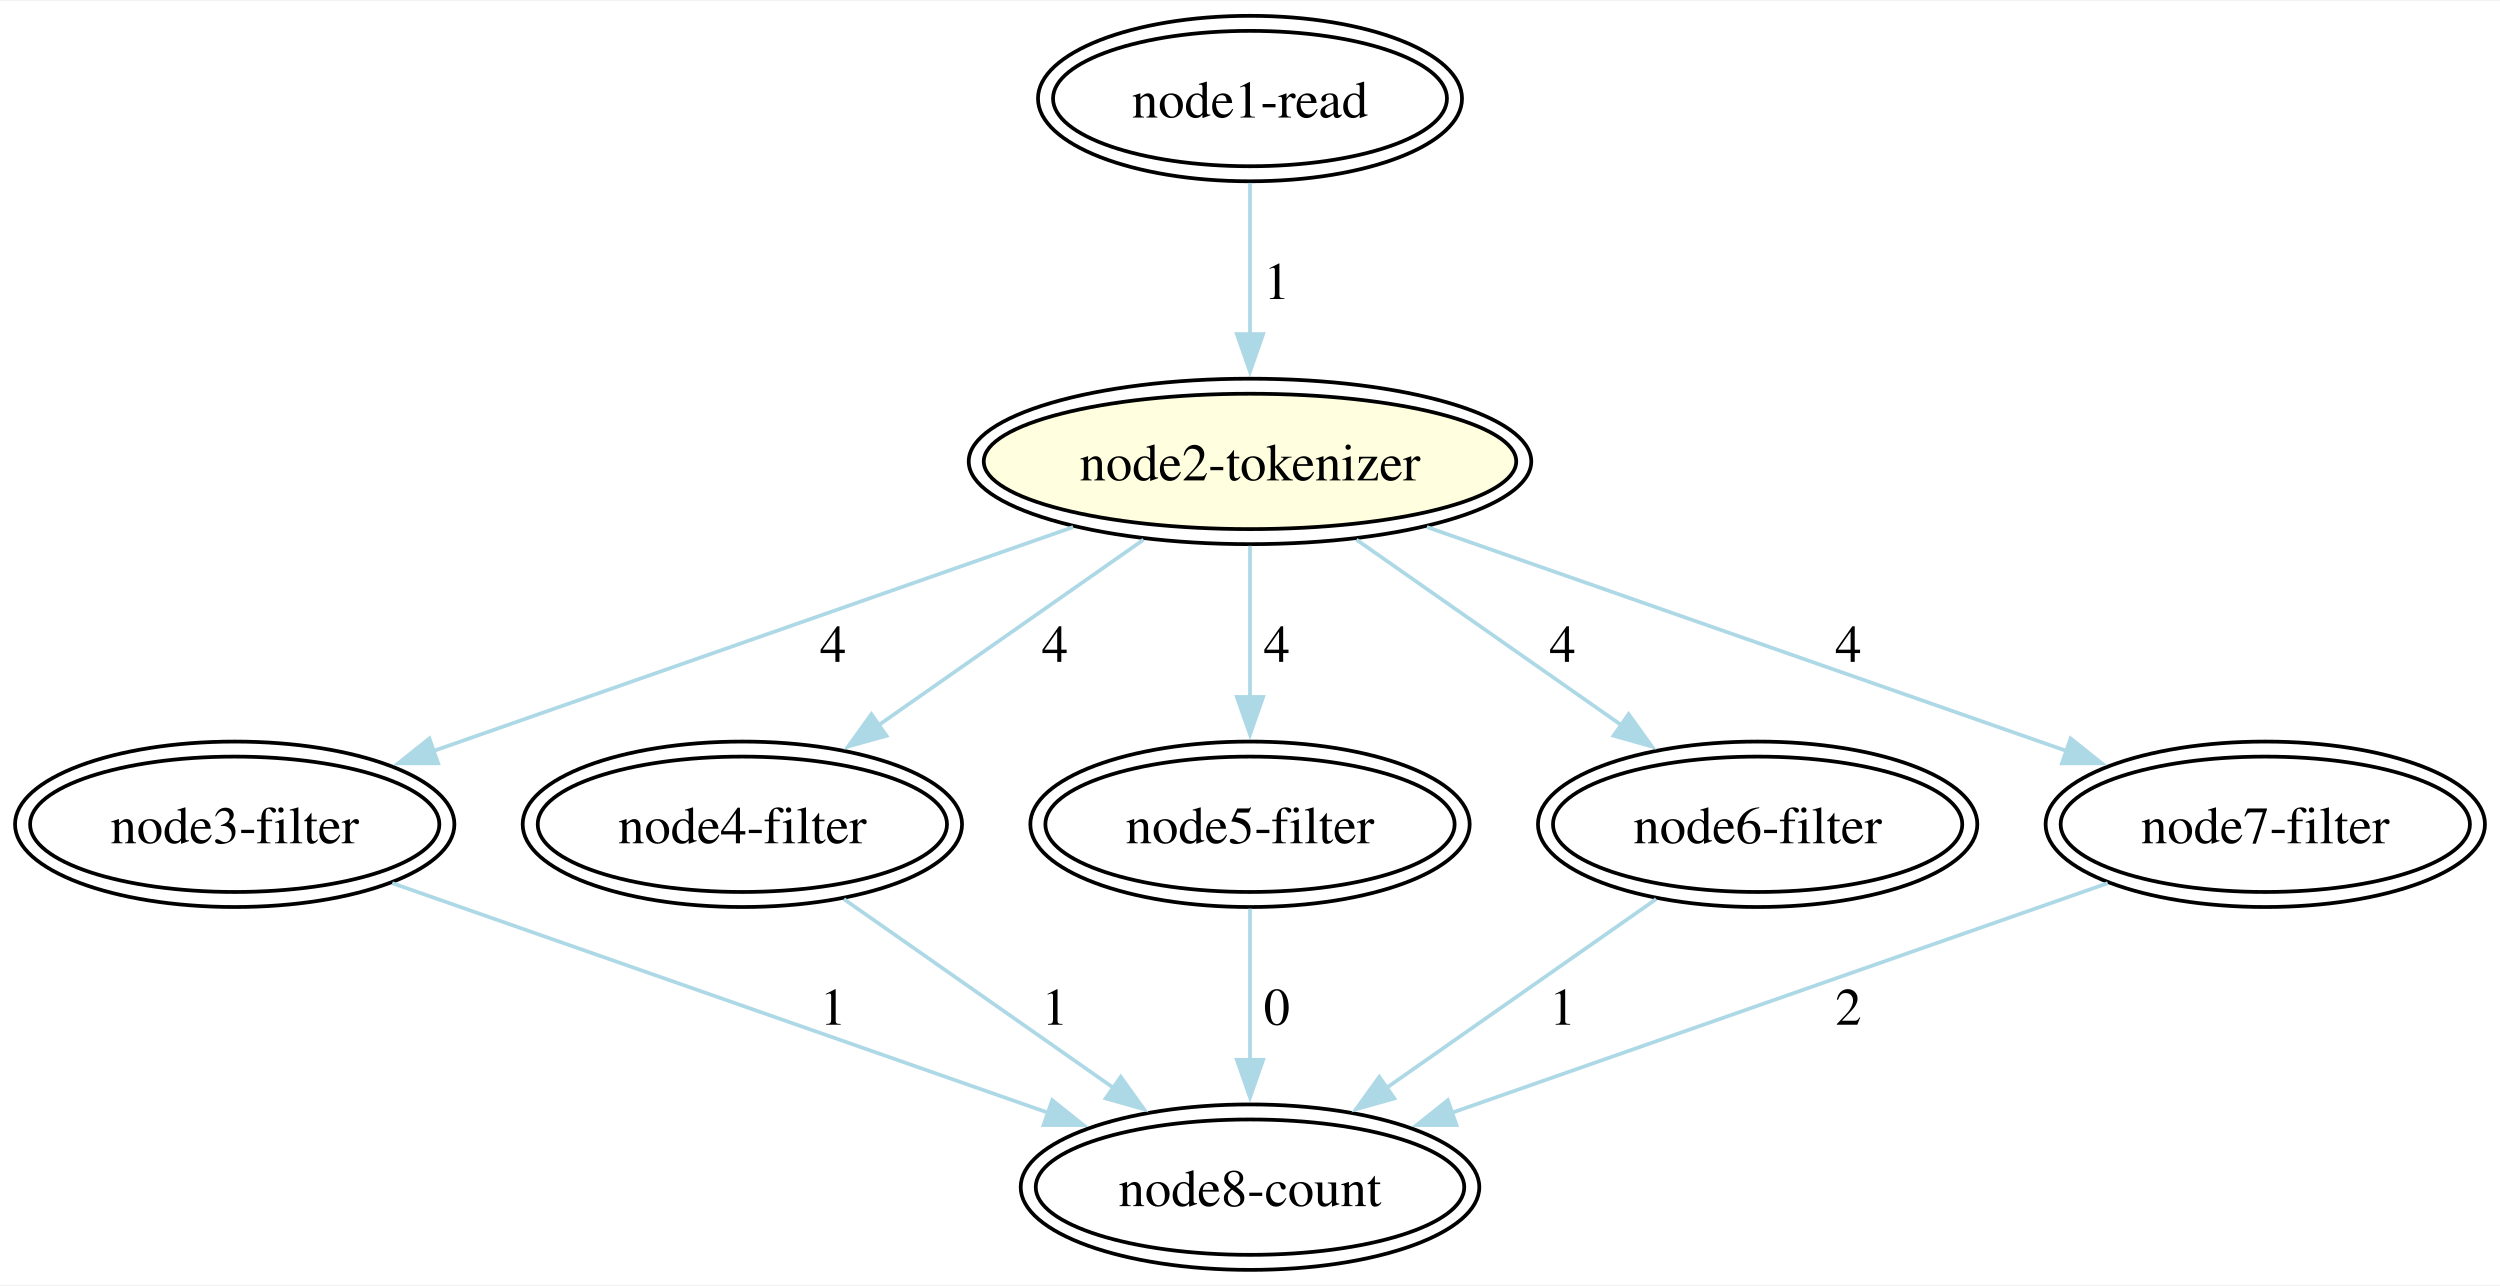
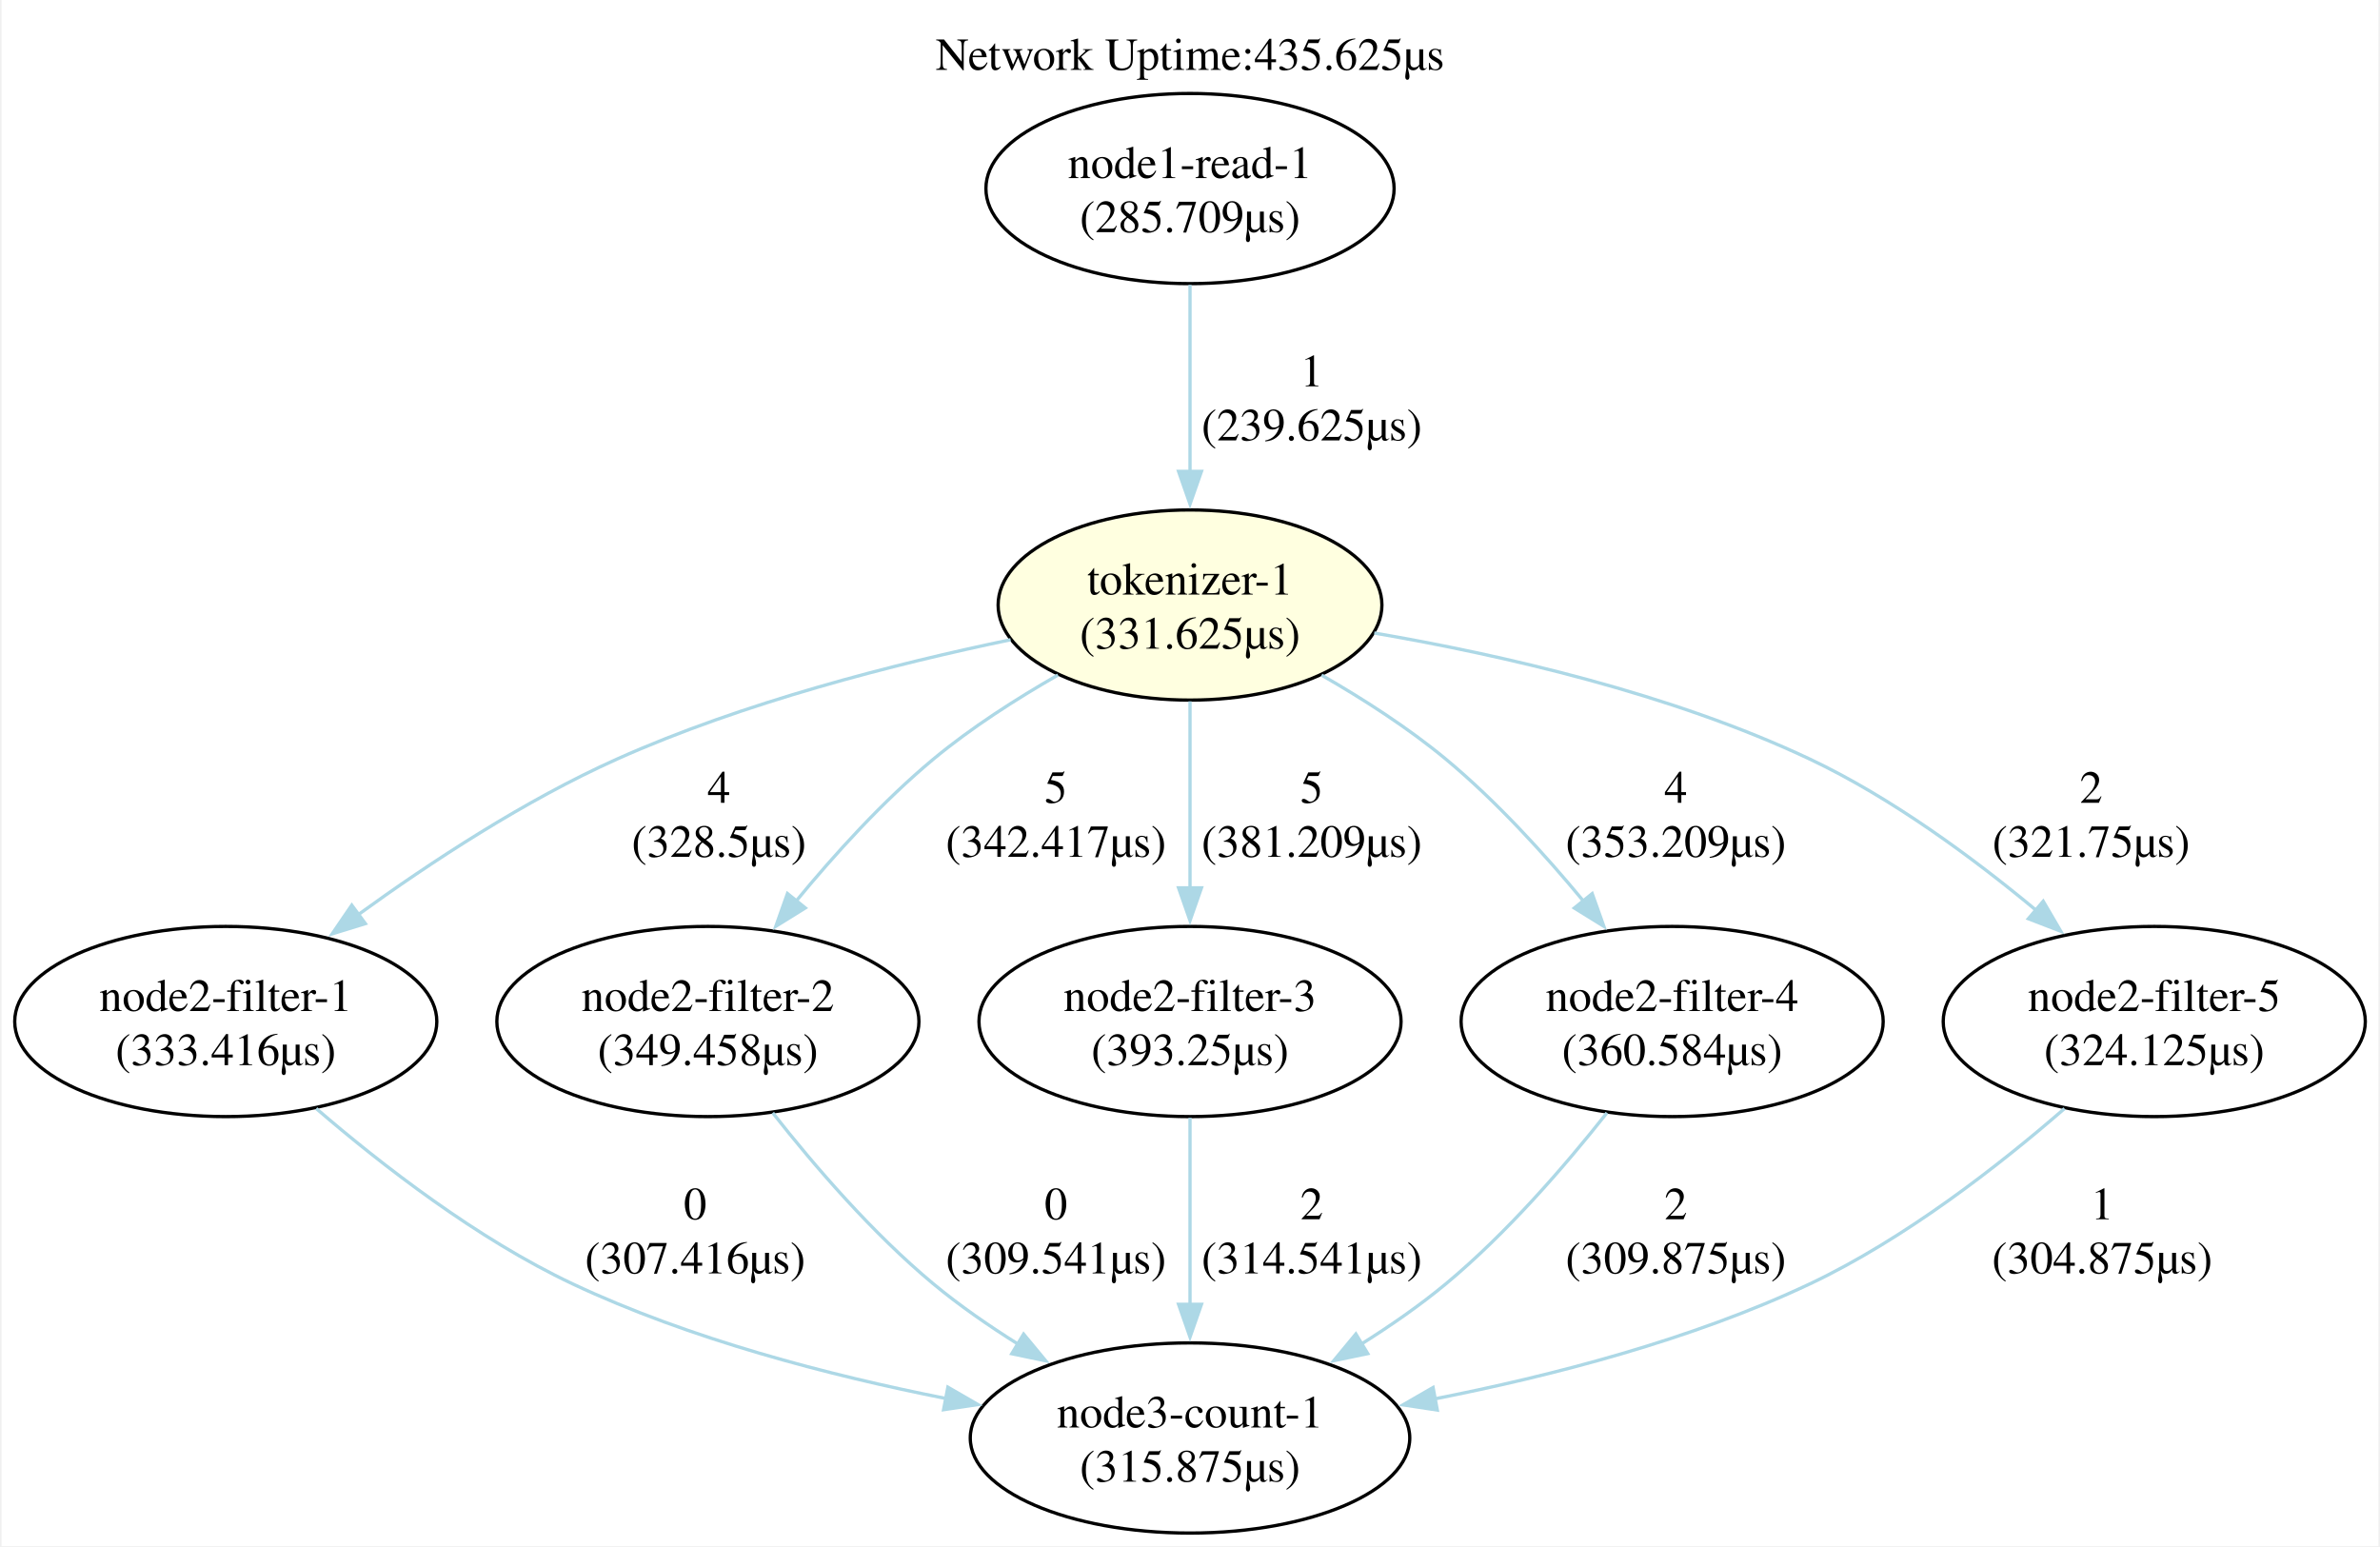
- <svg xmlns="http://www.w3.org/2000/svg" width="665pt" height="342pt" viewBox="0.00 0.00 664.84 341.50">
-   <g id="graph0" class="graph" transform="scale(1 1) rotate(0) translate(4 337.5)">
-     <polygon fill="white" stroke="none" points="-4,4 -4,-337.5 660.84,-337.5 660.84,4 -4,4" />
+ <svg xmlns="http://www.w3.org/2000/svg" width="725pt" height="471pt" viewBox="0.00 0.00 724.69 471.43">
+   <g id="graph0" class="graph" transform="scale(1 1) rotate(0) translate(4 467.43)">
+     <polygon fill="white" stroke="none" points="-4,4 -4,-467.43 720.69,-467.43 720.69,4 -4,4" />
+     <text text-anchor="middle" x="358.35" y="-446.13" font-family="Times,serif" font-size="14.00">Network Uptime:435.625µs</text>
    <g id="node1" class="node">
-       <ellipse fill="none" stroke="black" cx="328.42" cy="-311.5" rx="52.38" ry="18" />
-       <ellipse fill="none" stroke="black" cx="328.42" cy="-311.5" rx="56.38" ry="22" />
-       <text text-anchor="middle" x="328.42" y="-306.45" font-family="Times,serif" font-size="14.00">node1-read</text>
+       <ellipse fill="none" stroke="black" cx="64.35" cy="-155.97" rx="64.35" ry="28.99" />
+       <text text-anchor="middle" x="64.35" y="-159.17" font-family="Times,serif" font-size="14.00">node2-filter-1</text>
+       <text text-anchor="middle" x="64.35" y="-142.67" font-family="Times,serif" font-size="14.00">(333.416µs)</text>
+     </g>
+     <g id="node6" class="node">
+       <ellipse fill="none" stroke="black" cx="358.35" cy="-28.99" rx="67" ry="28.99" />
+       <text text-anchor="middle" x="358.35" y="-32.19" font-family="Times,serif" font-size="14.00">node3-count-1</text>
+       <text text-anchor="middle" x="358.35" y="-15.69" font-family="Times,serif" font-size="14.00">(315.875µs)</text>
+     </g>
+     <g id="edge8" class="edge">
+       <path fill="none" stroke="lightblue" d="M91.93,-129.44C112.17,-112.01 141.08,-89.66 170.1,-75.98 205.79,-59.15 248.3,-48.09 283.89,-41.04" />
+       <polygon fill="lightblue" stroke="lightblue" points="284.52,-44.48 293.69,-39.18 283.21,-37.61 284.52,-44.48" />
+       <text text-anchor="middle" x="207.47" y="-95.68" font-family="Times,serif" font-size="14.00">0</text>
+       <text text-anchor="middle" x="207.47" y="-79.18" font-family="Times,serif" font-size="14.00">  (307.416µs)</text>
    </g>
    <g id="node2" class="node">
-       <ellipse fill="lightyellow" stroke="black" cx="328.42" cy="-215" rx="70.8" ry="18" />
-       <ellipse fill="none" stroke="black" cx="328.42" cy="-215" rx="74.8" ry="22" />
-       <text text-anchor="middle" x="328.42" y="-209.95" font-family="Times,serif" font-size="14.00">node2-tokenizer</text>
+       <ellipse fill="none" stroke="black" cx="211.35" cy="-155.97" rx="64.35" ry="28.99" />
+       <text text-anchor="middle" x="211.35" y="-159.17" font-family="Times,serif" font-size="14.00">node2-filter-2</text>
+       <text text-anchor="middle" x="211.35" y="-142.67" font-family="Times,serif" font-size="14.00">(349.458µs)</text>
+     </g>
+     <g id="edge9" class="edge">
+       <path fill="none" stroke="lightblue" d="M231.12,-128.12C243.93,-111.84 261.63,-91.31 280.1,-75.98 288.02,-69.4 297,-63.19 305.98,-57.57" />
+       <polygon fill="lightblue" stroke="lightblue" points="307.61,-60.67 314.37,-52.51 304,-54.68 307.61,-60.67" />
+       <text text-anchor="middle" x="317.47" y="-95.68" font-family="Times,serif" font-size="14.00">0</text>
+       <text text-anchor="middle" x="317.47" y="-79.18" font-family="Times,serif" font-size="14.00">  (309.541µs)</text>
+     </g>
+     <g id="node3" class="node">
+       <ellipse fill="none" stroke="black" cx="358.35" cy="-155.97" rx="64.35" ry="28.99" />
+       <text text-anchor="middle" x="358.35" y="-159.17" font-family="Times,serif" font-size="14.00">node2-filter-3</text>
+       <text text-anchor="middle" x="358.35" y="-142.67" font-family="Times,serif" font-size="14.00">(393.25µs)</text>
+     </g>
+     <g id="edge10" class="edge">
+       <path fill="none" stroke="lightblue" d="M358.35,-126.61C358.35,-109.75 358.35,-88.12 358.35,-69.59" />
+       <polygon fill="lightblue" stroke="lightblue" points="361.85,-69.75 358.35,-59.75 354.85,-69.75 361.85,-69.75" />
+       <text text-anchor="middle" x="395.47" y="-95.68" font-family="Times,serif" font-size="14.00">2</text>
+       <text text-anchor="middle" x="395.47" y="-79.18" font-family="Times,serif" font-size="14.00">  (314.541µs)</text>
+     </g>
+     <g id="node4" class="node">
+       <ellipse fill="none" stroke="black" cx="505.35" cy="-155.97" rx="64.35" ry="28.99" />
+       <text text-anchor="middle" x="505.35" y="-159.17" font-family="Times,serif" font-size="14.00">node2-filter-4</text>
+       <text text-anchor="middle" x="505.35" y="-142.67" font-family="Times,serif" font-size="14.00">(360.584µs)</text>
+     </g>
+     <g id="edge11" class="edge">
+       <path fill="none" stroke="lightblue" d="M485.48,-128.13C472.61,-111.86 454.84,-91.33 436.35,-75.98 428.44,-69.42 419.49,-63.21 410.54,-57.6" />
+       <polygon fill="lightblue" stroke="lightblue" points="412.54,-54.72 402.17,-52.55 408.92,-60.71 412.54,-54.72" />
+       <text text-anchor="middle" x="506.47" y="-95.68" font-family="Times,serif" font-size="14.00">2</text>
+       <text text-anchor="middle" x="506.47" y="-79.18" font-family="Times,serif" font-size="14.00">  (309.875µs)</text>
+     </g>
+     <g id="node5" class="node">
+       <ellipse fill="none" stroke="black" cx="652.35" cy="-155.97" rx="64.35" ry="28.99" />
+       <text text-anchor="middle" x="652.35" y="-159.17" font-family="Times,serif" font-size="14.00">node2-filter-5</text>
+       <text text-anchor="middle" x="652.35" y="-142.67" font-family="Times,serif" font-size="14.00">(324.125µs)</text>
+     </g>
+     <g id="edge1" class="edge">
+       <path fill="none" stroke="lightblue" d="M624.99,-129.43C604.91,-111.98 576.22,-89.64 547.35,-75.98 511.38,-58.97 468.49,-47.88 432.67,-40.86" />
+       <polygon fill="lightblue" stroke="lightblue" points="433.75,-37.5 423.28,-39.09 432.46,-44.38 433.75,-37.5" />
+       <text text-anchor="middle" x="636.47" y="-95.68" font-family="Times,serif" font-size="14.00">1</text>
+       <text text-anchor="middle" x="636.47" y="-79.18" font-family="Times,serif" font-size="14.00">  (304.875µs)</text>
+     </g>
+     <g id="node7" class="node">
+       <ellipse fill="none" stroke="black" cx="358.35" cy="-409.94" rx="62.23" ry="28.99" />
+       <text text-anchor="middle" x="358.35" y="-413.14" font-family="Times,serif" font-size="14.00">node1-read-1</text>
+       <text text-anchor="middle" x="358.35" y="-396.64" font-family="Times,serif" font-size="14.00">(285.709µs)</text>
+     </g>
+     <g id="node8" class="node">
+       <ellipse fill="lightyellow" stroke="black" cx="358.35" cy="-282.96" rx="58.51" ry="28.99" />
+       <text text-anchor="middle" x="358.35" y="-286.16" font-family="Times,serif" font-size="14.00">tokenizer-1</text>
+       <text text-anchor="middle" x="358.35" y="-269.66" font-family="Times,serif" font-size="14.00">(331.625µs)</text>
+     </g>
+     <g id="edge2" class="edge">
+       <path fill="none" stroke="lightblue" d="M358.35,-380.58C358.35,-363.72 358.35,-342.08 358.35,-323.56" />
+       <polygon fill="lightblue" stroke="lightblue" points="361.85,-323.72 358.35,-313.72 354.85,-323.72 361.85,-323.72" />
+       <text text-anchor="middle" x="395.47" y="-349.65" font-family="Times,serif" font-size="14.00">1</text>
+       <text text-anchor="middle" x="395.47" y="-333.15" font-family="Times,serif" font-size="14.00">  (239.625µs)</text>
+     </g>
+     <g id="edge3" class="edge">
+       <path fill="none" stroke="lightblue" d="M303.64,-272.37C268.39,-265.04 222.1,-253.22 183.6,-235.97 155.64,-223.44 126.93,-204.64 104.69,-188.52" />
+       <polygon fill="lightblue" stroke="lightblue" points="106.92,-185.82 96.79,-182.7 102.77,-191.45 106.92,-185.82" />
+       <text text-anchor="middle" x="214.72" y="-222.67" font-family="Times,serif" font-size="14.00">4</text>
+       <text text-anchor="middle" x="214.72" y="-206.17" font-family="Times,serif" font-size="14.00">  (328.5µs)</text>
+     </g>
+     <g id="edge4" class="edge">
+       <path fill="none" stroke="lightblue" d="M318.09,-261.61C305.36,-254.33 291.61,-245.53 280.1,-235.97 264.81,-223.27 250.04,-207.01 238.14,-192.55" />
+       <polygon fill="lightblue" stroke="lightblue" points="241.06,-190.6 232.06,-185.01 235.61,-194.99 241.06,-190.6" />
+       <text text-anchor="middle" x="317.47" y="-222.67" font-family="Times,serif" font-size="14.00">5</text>
+       <text text-anchor="middle" x="317.47" y="-206.17" font-family="Times,serif" font-size="14.00">  (342.417µs)</text>
+     </g>
+     <g id="edge5" class="edge">
+       <path fill="none" stroke="lightblue" d="M358.35,-253.6C358.35,-236.74 358.35,-215.1 358.35,-196.57" />
+       <polygon fill="lightblue" stroke="lightblue" points="361.85,-196.74 358.35,-186.74 354.85,-196.74 361.85,-196.74" />
+       <text text-anchor="middle" x="395.47" y="-222.67" font-family="Times,serif" font-size="14.00">5</text>
+       <text text-anchor="middle" x="395.47" y="-206.17" font-family="Times,serif" font-size="14.00">  (381.209µs)</text>
    </g>
    <g id="edge6" class="edge">
-       <path fill="none" stroke="lightblue" d="M328.42,-289.06C328.42,-277.09 328.42,-261.95 328.42,-248.56" />
-       <polygon fill="lightblue" stroke="lightblue" points="331.92,-248.87 328.42,-238.87 324.92,-248.87 331.92,-248.87" />
-       <text text-anchor="middle" x="335.55" y="-258.2" font-family="Times,serif" font-size="14.00">  1</text>
-     </g>
-     <g id="node3" class="node">
-       <ellipse fill="none" stroke="black" cx="58.42" cy="-118.5" rx="54.42" ry="18" />
-       <ellipse fill="none" stroke="black" cx="58.42" cy="-118.5" rx="58.42" ry="22" />
-       <text text-anchor="middle" x="58.42" y="-113.45" font-family="Times,serif" font-size="14.00">node3-filter</text>
-     </g>
-     <g id="edge9" class="edge">
-       <path fill="none" stroke="lightblue" d="M281.39,-197.54C233.91,-180.92 160.73,-155.31 111.27,-138" />
-       <polygon fill="lightblue" stroke="lightblue" points="112.5,-134.72 101.91,-134.72 110.19,-141.33 112.5,-134.72" />
-       <text text-anchor="middle" x="217.55" y="-161.7" font-family="Times,serif" font-size="14.00">  4</text>
-     </g>
-     <g id="node4" class="node">
-       <ellipse fill="none" stroke="black" cx="193.42" cy="-118.5" rx="54.42" ry="18" />
-       <ellipse fill="none" stroke="black" cx="193.42" cy="-118.5" rx="58.42" ry="22" />
-       <text text-anchor="middle" x="193.42" y="-113.45" font-family="Times,serif" font-size="14.00">node4-filter</text>
-     </g>
-     <g id="edge10" class="edge">
-       <path fill="none" stroke="lightblue" d="M300.12,-194.19C279.65,-179.86 251.81,-160.37 229.7,-144.9" />
-       <polygon fill="lightblue" stroke="lightblue" points="231.75,-142.05 221.55,-139.19 227.73,-147.79 231.75,-142.05" />
-       <text text-anchor="middle" x="276.55" y="-161.7" font-family="Times,serif" font-size="14.00">  4</text>
-     </g>
-     <g id="node5" class="node">
-       <ellipse fill="none" stroke="black" cx="328.42" cy="-118.5" rx="54.42" ry="18" />
-       <ellipse fill="none" stroke="black" cx="328.42" cy="-118.5" rx="58.42" ry="22" />
-       <text text-anchor="middle" x="328.42" y="-113.45" font-family="Times,serif" font-size="14.00">node5-filter</text>
-     </g>
-     <g id="edge11" class="edge">
-       <path fill="none" stroke="lightblue" d="M328.42,-192.56C328.42,-180.59 328.42,-165.45 328.42,-152.06" />
-       <polygon fill="lightblue" stroke="lightblue" points="331.92,-152.37 328.42,-142.37 324.92,-152.37 331.92,-152.37" />
-       <text text-anchor="middle" x="335.55" y="-161.7" font-family="Times,serif" font-size="14.00">  4</text>
-     </g>
-     <g id="node6" class="node">
-       <ellipse fill="none" stroke="black" cx="463.42" cy="-118.5" rx="54.42" ry="18" />
-       <ellipse fill="none" stroke="black" cx="463.42" cy="-118.5" rx="58.42" ry="22" />
-       <text text-anchor="middle" x="463.42" y="-113.45" font-family="Times,serif" font-size="14.00">node6-filter</text>
+       <path fill="none" stroke="lightblue" d="M398.46,-261.58C411.15,-254.3 424.86,-245.5 436.35,-235.97 451.66,-223.25 466.48,-206.99 478.43,-192.54" />
+       <polygon fill="lightblue" stroke="lightblue" points="480.97,-194.97 484.53,-184.99 475.52,-190.57 480.97,-194.97" />
+       <text text-anchor="middle" x="506.47" y="-222.67" font-family="Times,serif" font-size="14.00">4</text>
+       <text text-anchor="middle" x="506.47" y="-206.17" font-family="Times,serif" font-size="14.00">  (353.209µs)</text>
    </g>
    <g id="edge7" class="edge">
-       <path fill="none" stroke="lightblue" d="M356.72,-194.19C377.2,-179.86 405.04,-160.37 427.14,-144.9" />
-       <polygon fill="lightblue" stroke="lightblue" points="429.11,-147.79 435.3,-139.19 425.1,-142.05 429.11,-147.79" />
-       <text text-anchor="middle" x="411.55" y="-161.7" font-family="Times,serif" font-size="14.00">  4</text>
-     </g>
-     <g id="node7" class="node">
-       <ellipse fill="none" stroke="black" cx="598.42" cy="-118.5" rx="54.42" ry="18" />
-       <ellipse fill="none" stroke="black" cx="598.42" cy="-118.5" rx="58.42" ry="22" />
-       <text text-anchor="middle" x="598.42" y="-113.45" font-family="Times,serif" font-size="14.00">node7-filter</text>
-     </g>
-     <g id="edge8" class="edge">
-       <path fill="none" stroke="lightblue" d="M375.45,-197.54C422.93,-180.92 496.12,-155.31 545.57,-138" />
-       <polygon fill="lightblue" stroke="lightblue" points="546.65,-141.33 554.94,-134.72 544.34,-134.72 546.65,-141.33" />
-       <text text-anchor="middle" x="487.55" y="-161.7" font-family="Times,serif" font-size="14.00">  4</text>
-     </g>
-     <g id="node8" class="node">
-       <ellipse fill="none" stroke="black" cx="328.42" cy="-22" rx="56.98" ry="18" />
-       <ellipse fill="none" stroke="black" cx="328.42" cy="-22" rx="60.98" ry="22" />
-       <text text-anchor="middle" x="328.42" y="-16.95" font-family="Times,serif" font-size="14.00">node8-count</text>
-     </g>
-     <g id="edge1" class="edge">
-       <path fill="none" stroke="lightblue" d="M100.31,-102.84C147.23,-86.42 223.41,-59.76 274.68,-41.81" />
-       <polygon fill="lightblue" stroke="lightblue" points="275.83,-45.12 284.11,-38.51 273.52,-38.51 275.83,-45.12" />
-       <text text-anchor="middle" x="217.55" y="-65.2" font-family="Times,serif" font-size="14.00">  1</text>
-     </g>
-     <g id="edge2" class="edge">
-       <path fill="none" stroke="lightblue" d="M220.42,-98.6C241.02,-84.18 269.61,-64.17 292.2,-48.35" />
-       <polygon fill="lightblue" stroke="lightblue" points="294.05,-51.33 300.23,-42.73 290.03,-45.6 294.05,-51.33" />
-       <text text-anchor="middle" x="276.55" y="-65.2" font-family="Times,serif" font-size="14.00">  1</text>
-     </g>
-     <g id="edge3" class="edge">
-       <path fill="none" stroke="lightblue" d="M328.42,-96.06C328.42,-84.09 328.42,-68.95 328.42,-55.56" />
-       <polygon fill="lightblue" stroke="lightblue" points="331.92,-55.87 328.42,-45.87 324.92,-55.87 331.92,-55.87" />
-       <text text-anchor="middle" x="335.55" y="-65.2" font-family="Times,serif" font-size="14.00">  0</text>
-     </g>
-     <g id="edge4" class="edge">
-       <path fill="none" stroke="lightblue" d="M436.43,-98.6C415.83,-84.18 387.23,-64.17 364.64,-48.35" />
-       <polygon fill="lightblue" stroke="lightblue" points="366.81,-45.6 356.61,-42.73 362.8,-51.33 366.81,-45.6" />
-       <text text-anchor="middle" x="411.55" y="-65.2" font-family="Times,serif" font-size="14.00">  1</text>
-     </g>
-     <g id="edge5" class="edge">
-       <path fill="none" stroke="lightblue" d="M556.53,-102.84C509.61,-86.42 433.44,-59.76 382.17,-41.81" />
-       <polygon fill="lightblue" stroke="lightblue" points="383.33,-38.51 372.73,-38.51 381.02,-45.12 383.33,-38.51" />
-       <text text-anchor="middle" x="487.55" y="-65.2" font-family="Times,serif" font-size="14.00">  2</text>
+       <path fill="none" stroke="lightblue" d="M414.52,-274.42C453.22,-267.79 505.07,-255.96 547.35,-235.97 572.27,-224.18 597.06,-205.91 616.29,-189.92" />
+       <polygon fill="lightblue" stroke="lightblue" points="618.49,-192.65 623.84,-183.5 613.95,-187.31 618.49,-192.65" />
+       <text text-anchor="middle" x="633.1" y="-222.67" font-family="Times,serif" font-size="14.00">2</text>
+       <text text-anchor="middle" x="633.1" y="-206.17" font-family="Times,serif" font-size="14.00">  (321.75µs)</text>
    </g>
  </g>
</svg>
